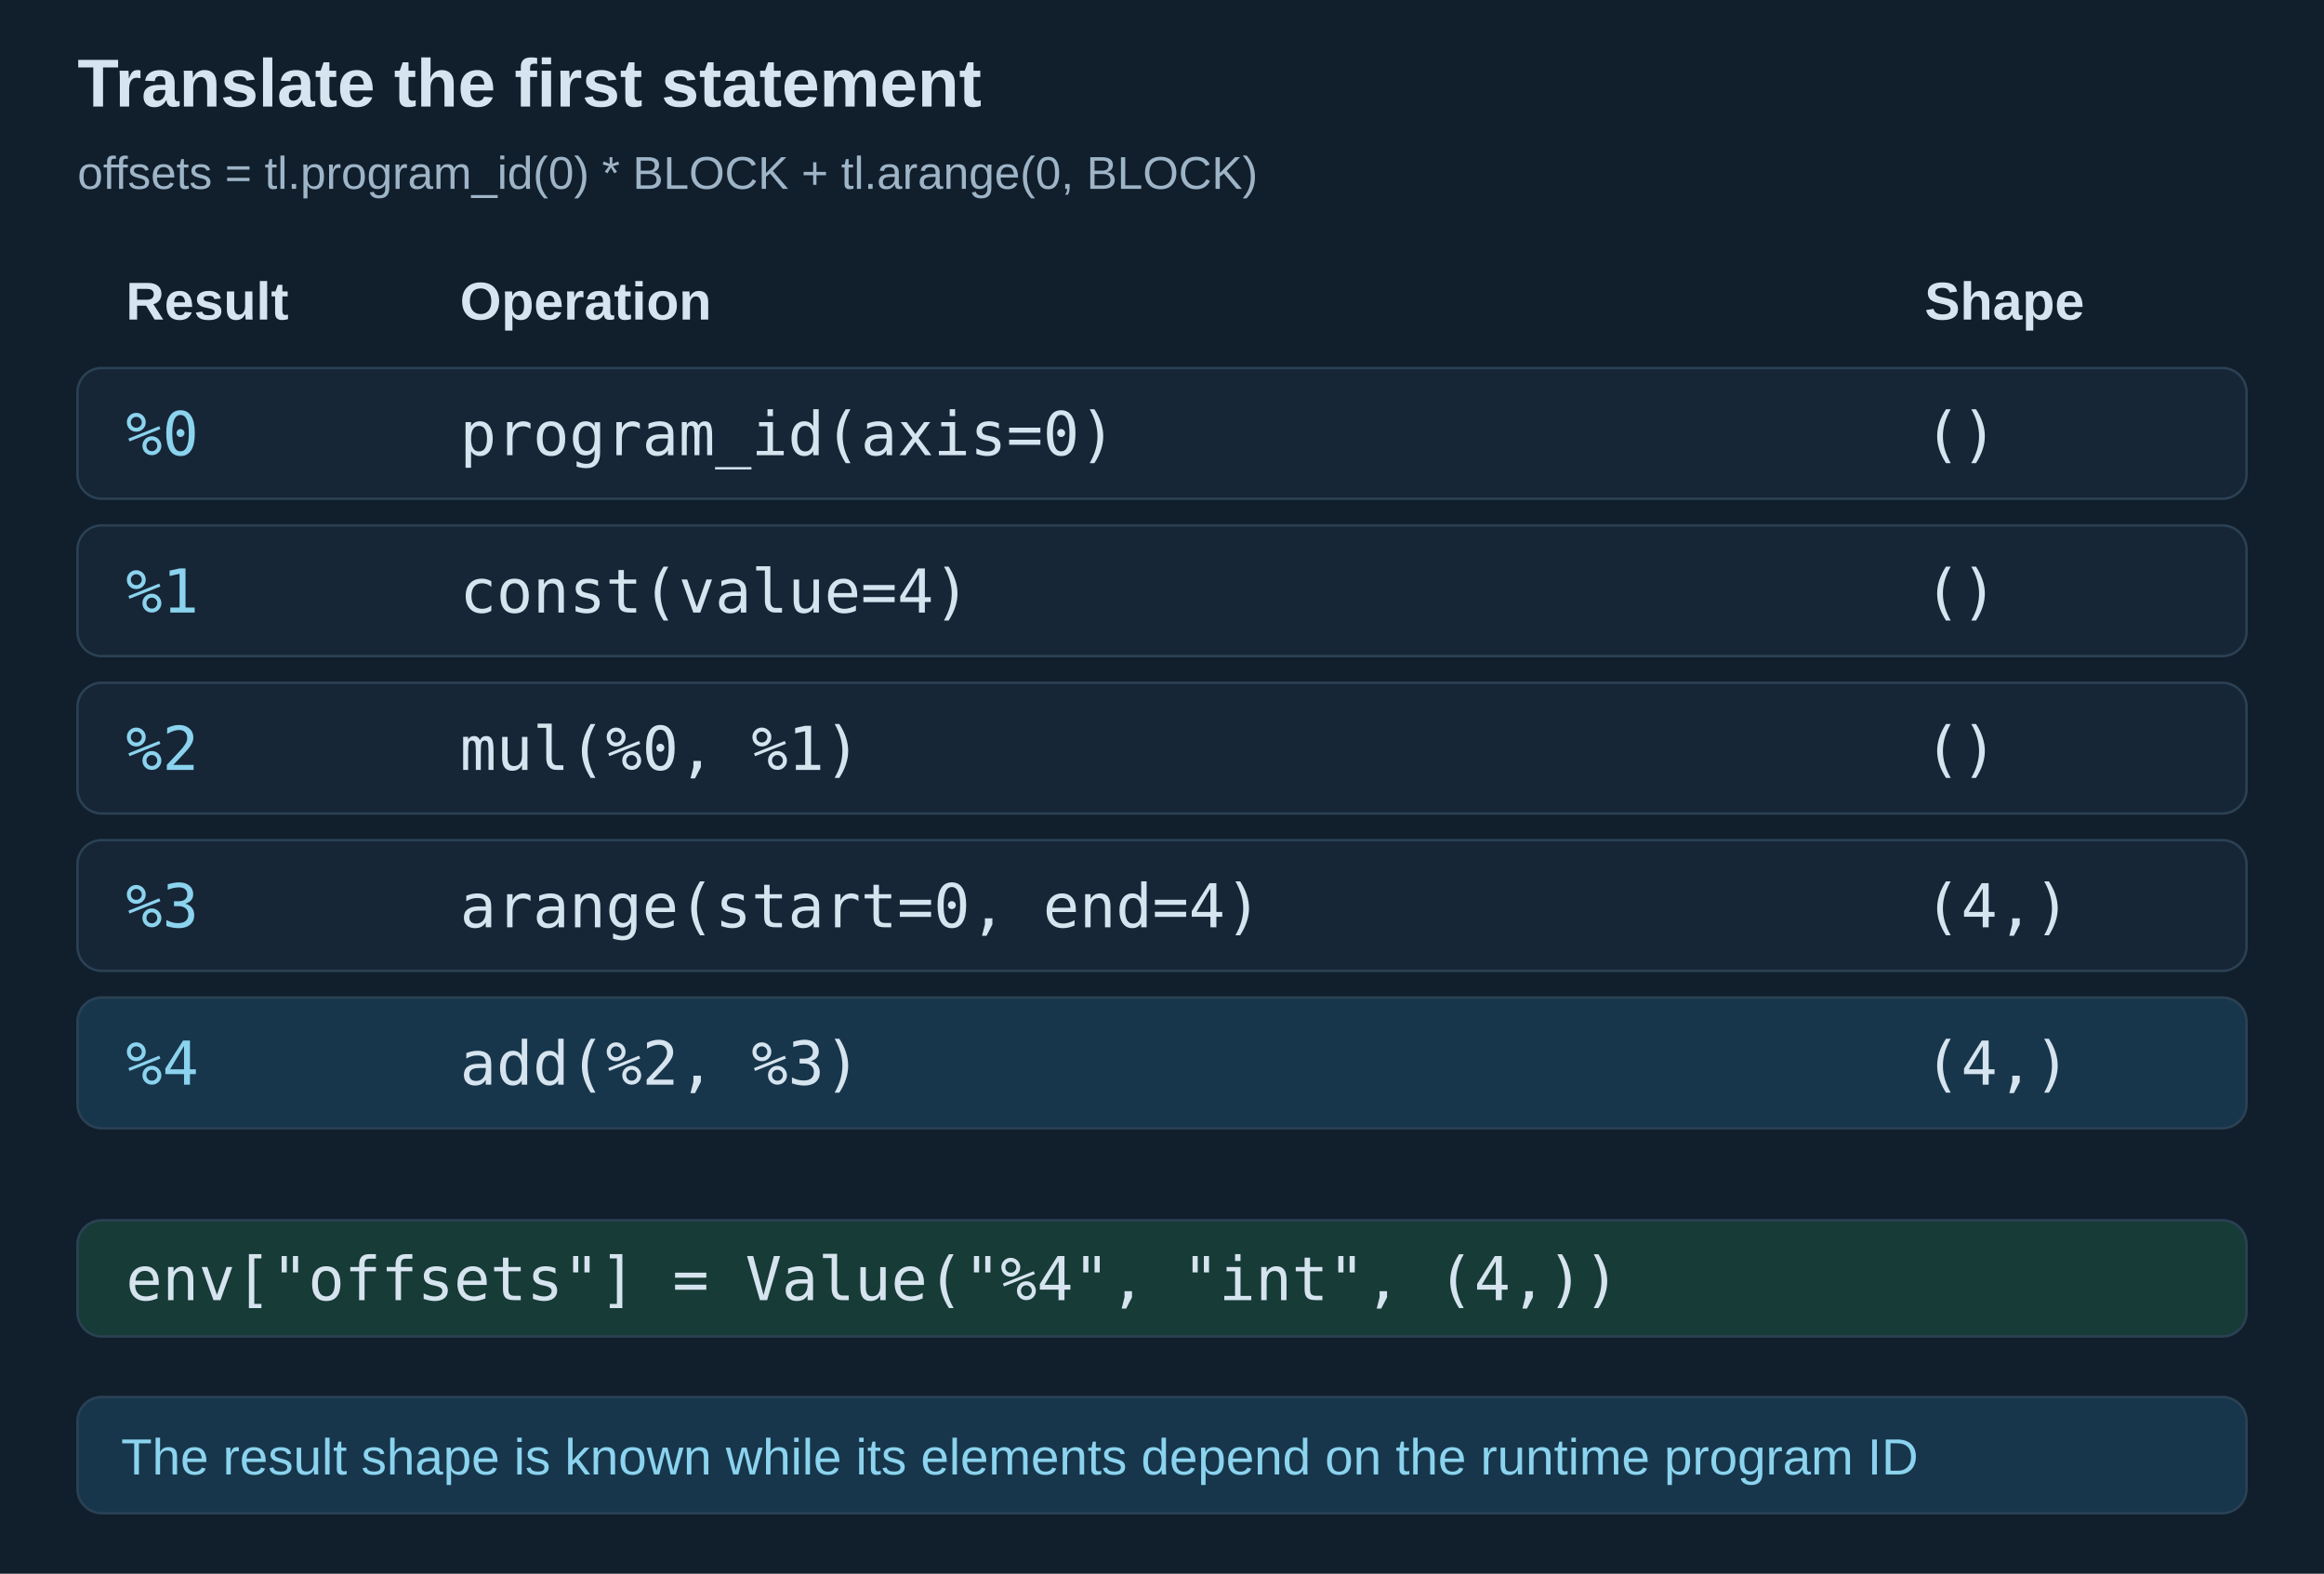
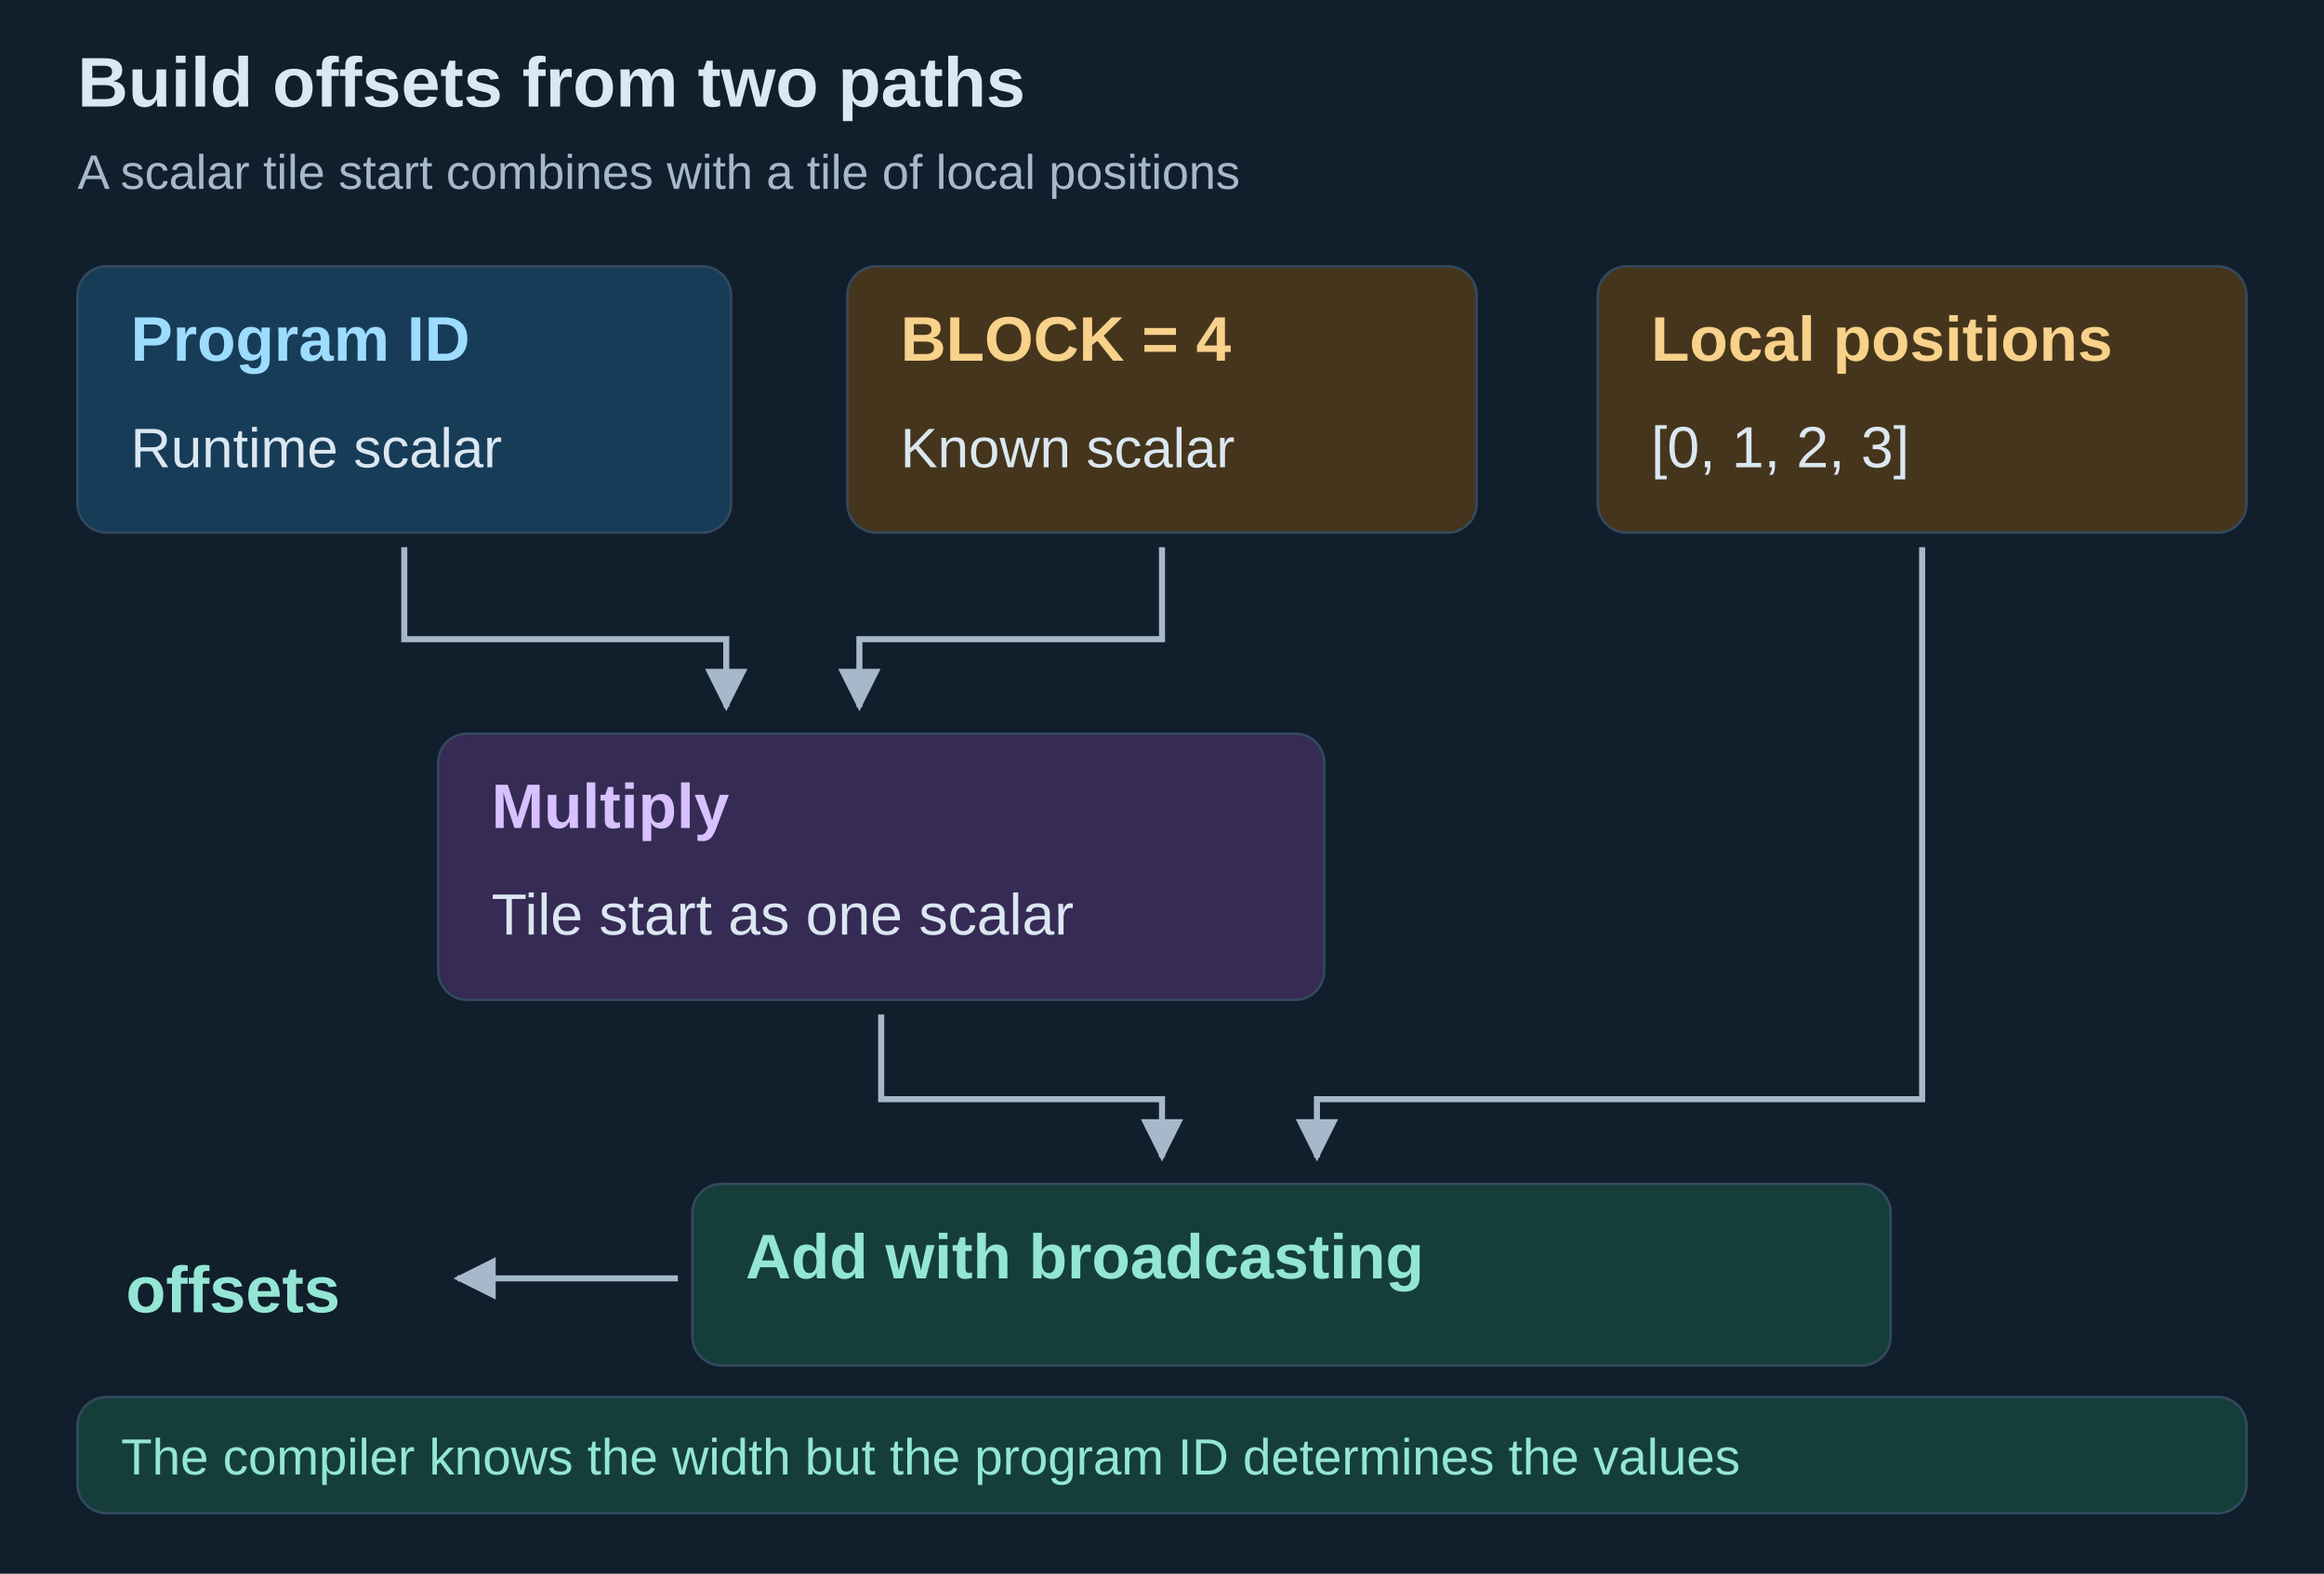
<svg xmlns="http://www.w3.org/2000/svg" width="960" height="650" viewBox="0 0 960 650" role="img" aria-labelledby="title desc">
  <defs>
    <marker id="arrow" viewBox="0 0 10 10" refX="9" refY="5" markerWidth="7" markerHeight="7" orient="auto-start-reverse">
-       <path d="M0 0L10 5L0 10Z" fill="#9eb4c7" />
+       <path d="M0 0L10 5L0 10Z" fill="#a6b9ca" />
    </marker>
  </defs>
-   <style>text{font-family:Arial,Helvetica,sans-serif;fill:#d6e4ef}.code{font-family:Consolas,"DejaVu Sans Mono",monospace}</style>
+   <style>text{font-family:Arial,Helvetica,sans-serif}.code{font-family:Consolas,"DejaVu Sans Mono",monospace}</style>
  <rect width="960" height="650" fill="#111e2c" />
-   <text x="32" y="44" font-size="28" style="fill:#d6e4ef" font-weight="700">Translate the first statement</text>
-   <text x="32" y="78" font-size="19" style="fill:#9eb4c7">offsets = tl.program_id(0) * BLOCK + tl.arange(0, BLOCK)</text>
-   <text x="52" y="132" font-size="22" style="fill:#d6e4ef" font-weight="700">Result</text>
-   <text x="190" y="132" font-size="22" style="fill:#d6e4ef" font-weight="700">Operation</text>
-   <text x="795" y="132" font-size="22" style="fill:#d6e4ef" font-weight="700">Shape</text>
-   <rect x="32" y="152" width="896" height="54" rx="10" fill="#162637" stroke="#2b4154" />
-   <text x="52" y="188" font-size="25" style="fill:#8bd3ee" class="code">%0</text>
-   <text x="190" y="188" font-size="25" style="fill:#d6e4ef" class="code">program_id(axis=0)</text>
-   <text x="795" y="188" font-size="25" style="fill:#d6e4ef" class="code">()</text>
-   <rect x="32" y="217" width="896" height="54" rx="10" fill="#162637" stroke="#2b4154" />
-   <text x="52" y="253" font-size="25" style="fill:#8bd3ee" class="code">%1</text>
-   <text x="190" y="253" font-size="25" style="fill:#d6e4ef" class="code">const(value=4)</text>
-   <text x="795" y="253" font-size="25" style="fill:#d6e4ef" class="code">()</text>
-   <rect x="32" y="282" width="896" height="54" rx="10" fill="#162637" stroke="#2b4154" />
-   <text x="52" y="318" font-size="25" style="fill:#8bd3ee" class="code">%2</text>
-   <text x="190" y="318" font-size="25" style="fill:#d6e4ef" class="code">mul(%0, %1)</text>
-   <text x="795" y="318" font-size="25" style="fill:#d6e4ef" class="code">()</text>
-   <rect x="32" y="347" width="896" height="54" rx="10" fill="#162637" stroke="#2b4154" />
-   <text x="52" y="383" font-size="25" style="fill:#8bd3ee" class="code">%3</text>
-   <text x="190" y="383" font-size="25" style="fill:#d6e4ef" class="code">arange(start=0, end=4)</text>
-   <text x="795" y="383" font-size="25" style="fill:#d6e4ef" class="code">(4,)</text>
-   <rect x="32" y="412" width="896" height="54" rx="10" fill="#17364b" stroke="#2b4154" />
-   <text x="52" y="448" font-size="25" style="fill:#8bd3ee" class="code">%4</text>
-   <text x="190" y="448" font-size="25" style="fill:#d6e4ef" class="code">add(%2, %3)</text>
-   <text x="795" y="448" font-size="25" style="fill:#d6e4ef" class="code">(4,)</text>
-   <rect x="32" y="504" width="896" height="48" rx="10" fill="#173b37" stroke="#2b4154" />
-   <text x="52" y="537" font-size="25" style="fill:#d6e4ef" class="code">env["offsets"] = Value("%4", "int", (4,))</text>
-   <rect x="32" y="577" width="896" height="48" rx="10" fill="#17364b" stroke="#2b4154" />
-   <text x="50" y="609" font-size="21" style="fill:#8bd3ee">The result shape is known while its elements depend on the runtime program ID</text>
+   <text x="32" y="44" font-size="29" fill="#dbe7f1" font-weight="700">Build offsets from two paths</text>
+   <text x="32" y="78" font-size="20" fill="#a6b9ca">A scalar tile start combines with a tile of local positions</text>
+   <rect x="32" y="110" width="270" height="110" rx="12" fill="#173c58" stroke="#33495e" />
+   <text x="54" y="149" font-size="26" fill="#9ddcff" font-weight="700">Program ID</text>
+   <text x="54" y="193" font-size="23" fill="#dbe7f1">Runtime scalar</text>
+   <rect x="350" y="110" width="260" height="110" rx="12" fill="#45351c" stroke="#33495e" />
+   <text x="372" y="149" font-size="26" fill="#f8d18a" font-weight="700">BLOCK = 4</text>
+   <text x="372" y="193" font-size="23" fill="#dbe7f1">Known scalar</text>
+   <rect x="660" y="110" width="268" height="110" rx="12" fill="#45351c" stroke="#33495e" />
+   <text x="682" y="149" font-size="26" fill="#f8d18a" font-weight="700">Local positions</text>
+   <text x="682" y="193" font-size="24" fill="#dbe7f1">[0, 1, 2, 3]</text>
+   <path d="M167 226 L167 264 L300 264 L300 292" stroke="#a6b9ca" stroke-width="2.5" fill="none" marker-end="url(#arrow)" />
+   <path d="M480 226 L480 264 L355 264 L355 292" stroke="#a6b9ca" stroke-width="2.5" fill="none" marker-end="url(#arrow)" />
+   <rect x="181" y="303" width="366" height="110" rx="12" fill="#352b54" stroke="#33495e" />
+   <text x="203" y="342" font-size="26" fill="#d8c1ff" font-weight="700">Multiply</text>
+   <text x="203" y="386" font-size="24" fill="#dbe7f1">Tile start as one scalar</text>
+   <path d="M364 419 L364 454 L480 454 L480 478" stroke="#a6b9ca" stroke-width="2.5" fill="none" marker-end="url(#arrow)" />
+   <path d="M794 226 L794 454 L544 454 L544 478" stroke="#a6b9ca" stroke-width="2.5" fill="none" marker-end="url(#arrow)" />
+   <rect x="286" y="489" width="495" height="75" rx="12" fill="#153e3b" stroke="#33495e" />
+   <text x="308" y="528" font-size="26" fill="#94e6d4" font-weight="700">Add with broadcasting</text>
+   <text x="52" y="542" font-size="27" fill="#94e6d4" font-weight="700">offsets</text>
+   <path d="M280 528L189 528" stroke="#a6b9ca" stroke-width="2.5" fill="none" marker-end="url(#arrow)" />
+   <rect x="32" y="577" width="896" height="48" rx="12" fill="#153e3b" stroke="#33495e" />
+   <text x="50" y="609" font-size="21" fill="#94e6d4">The compiler knows the width but the program ID determines the values</text>
</svg>
